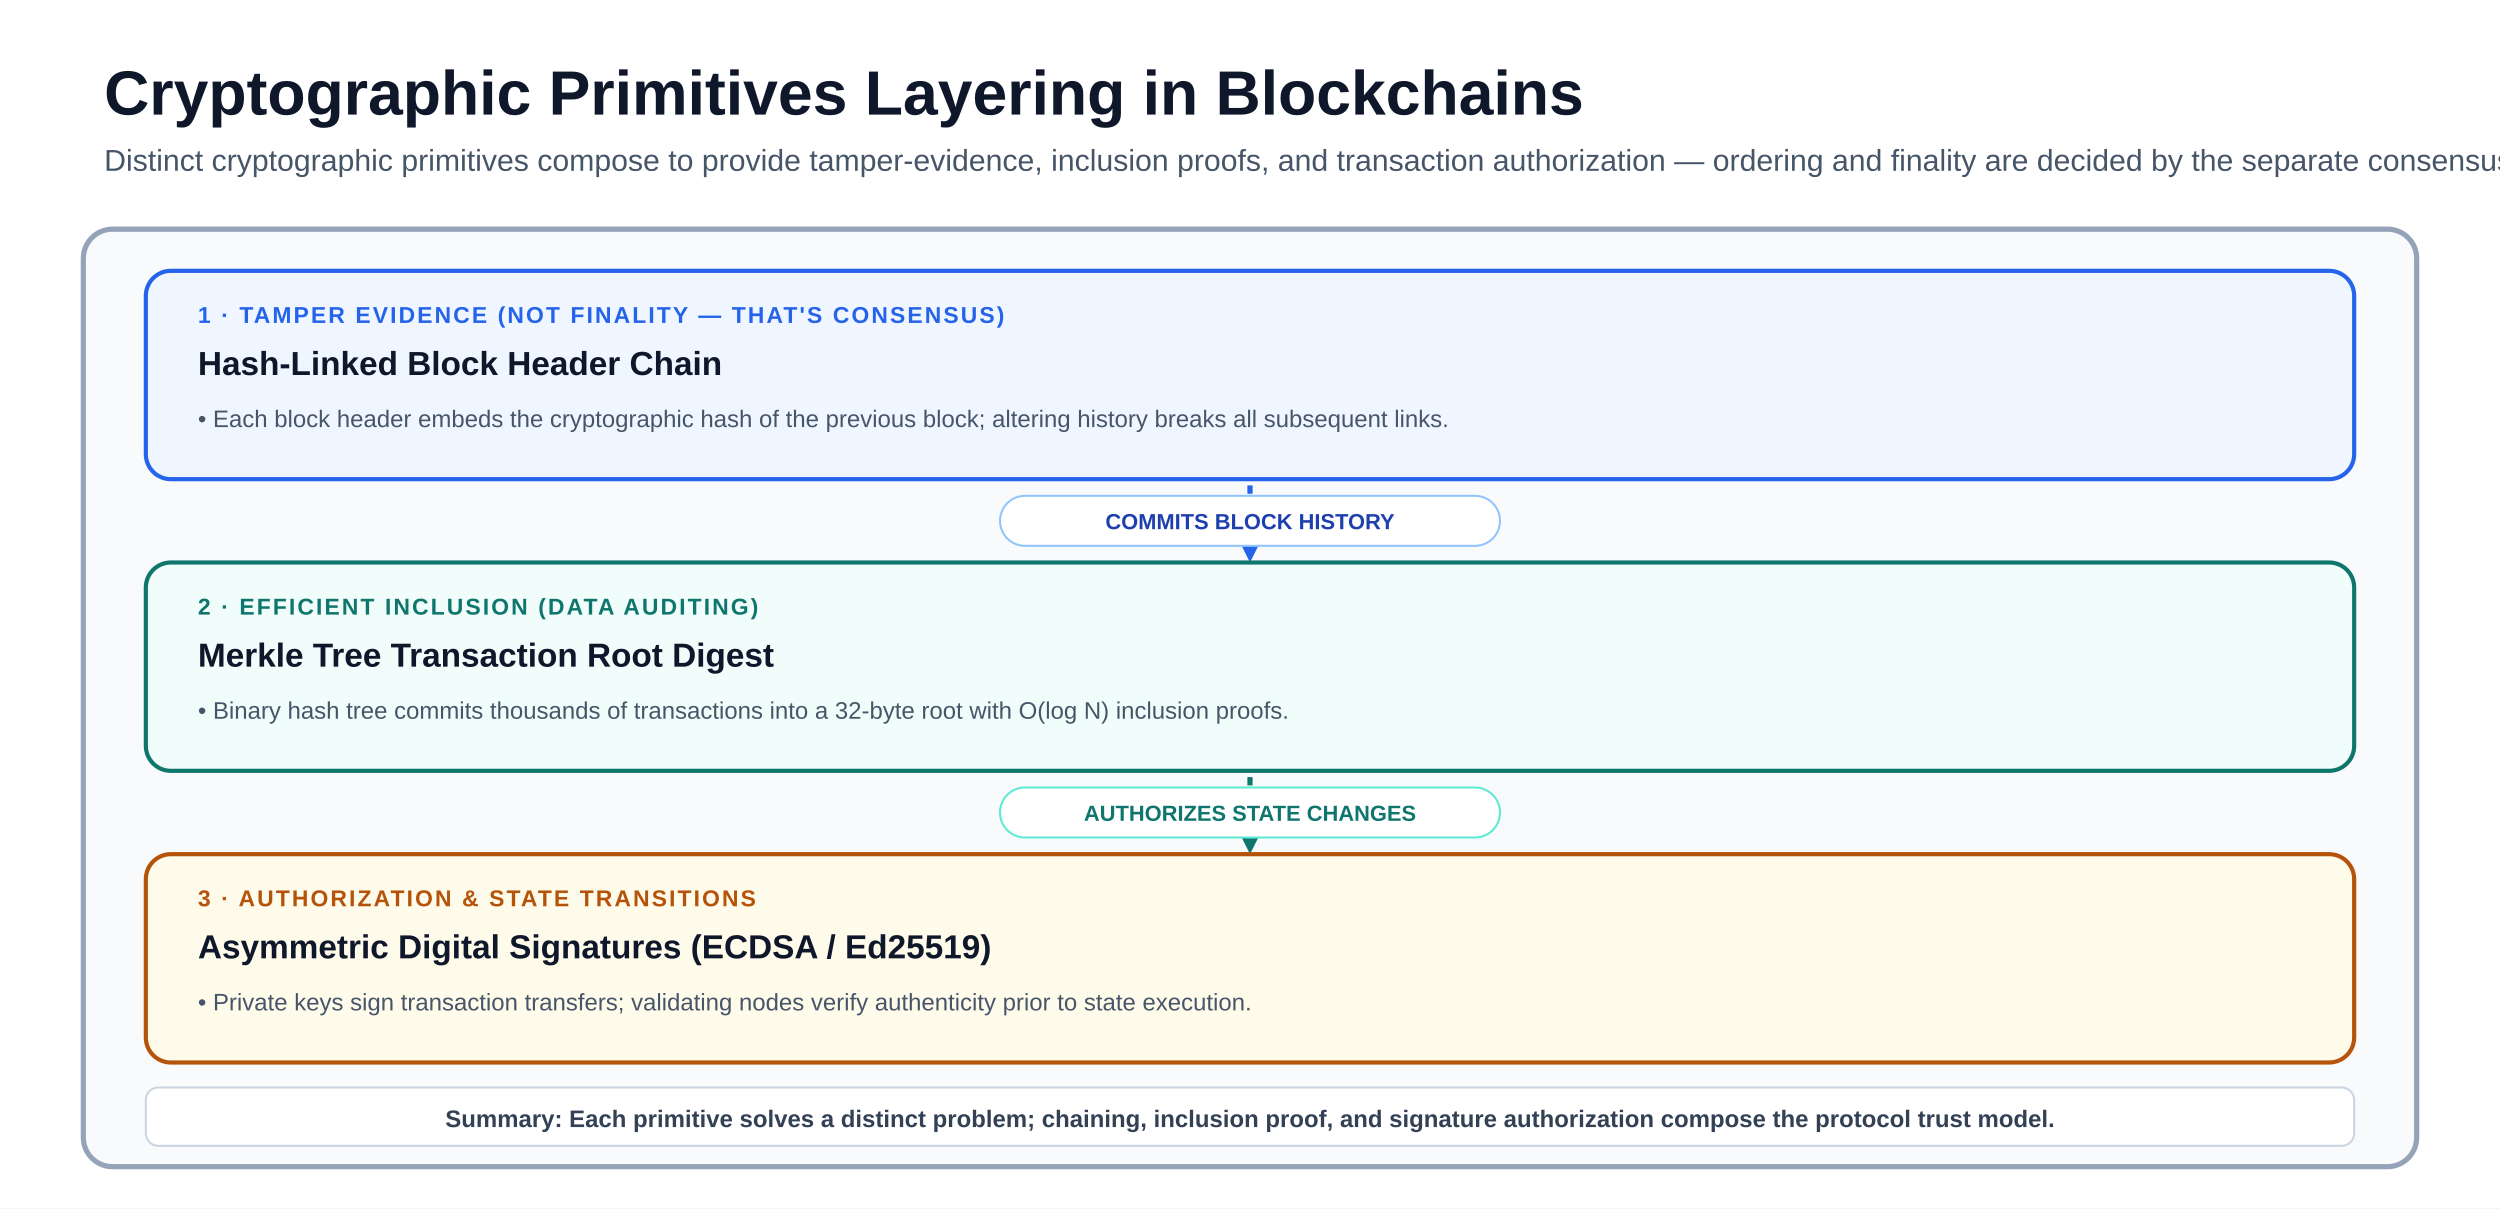
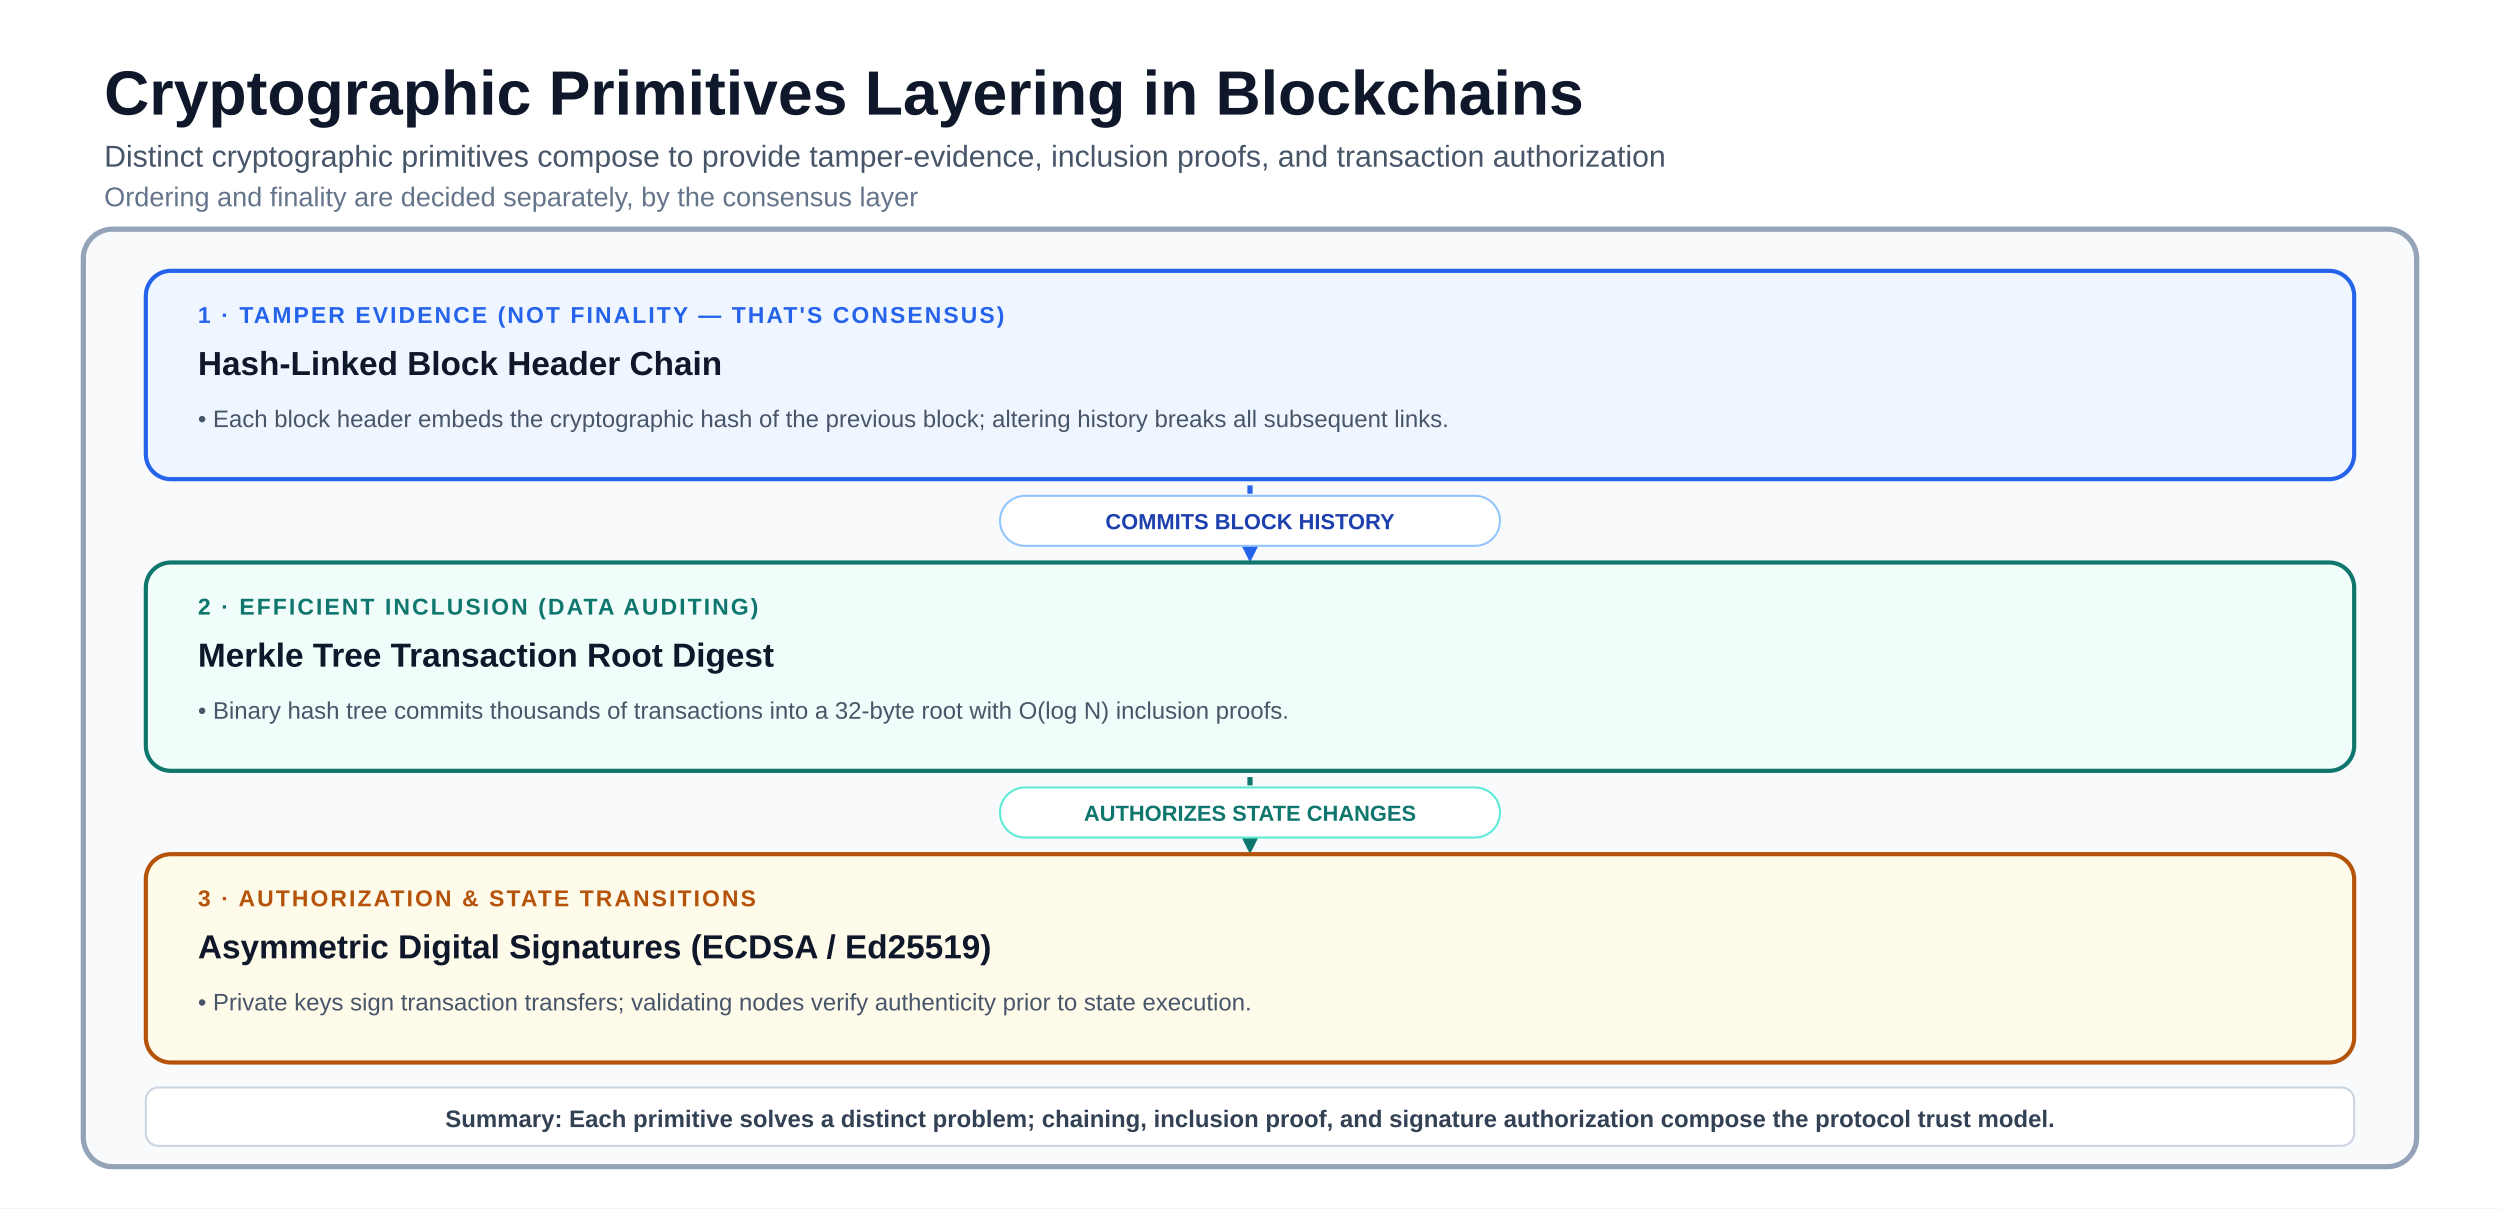
<svg xmlns="http://www.w3.org/2000/svg" viewBox="0 0 1200 580" font-family="-apple-system, BlinkMacSystemFont, 'Segoe UI', Arial, sans-serif">
  <rect width="1200" height="580" fill="#ffffff" />
  <defs>
    <marker id="arrow-blue" viewBox="0 0 10 10" refX="8.5" refY="5" markerWidth="8" markerHeight="8" orient="auto">
      <path d="M0 0 L10 5 L0 10Z" fill="#2563eb" />
    </marker>
    <marker id="arrow-teal" viewBox="0 0 10 10" refX="8.5" refY="5" markerWidth="8" markerHeight="8" orient="auto">
      <path d="M0 0 L10 5 L0 10Z" fill="#0f766e" />
    </marker>
  </defs>
  <text x="50" y="55" font-size="30" font-weight="850" fill="#0f172a">Cryptographic Primitives Layering in Blockchains</text>
-   <text x="50" y="82" font-size="14.5" fill="#475569">Distinct cryptographic primitives compose to provide tamper-evidence, inclusion proofs, and transaction authorization — ordering and finality are decided by the separate consensus layer</text>
+   <text x="50" y="80" font-size="14.5" fill="#475569">Distinct cryptographic primitives compose to provide tamper-evidence, inclusion proofs, and transaction authorization</text>
+   <text x="50" y="99" font-size="13" fill="#64748b">Ordering and finality are decided separately, by the consensus layer</text>
  <rect x="40" y="110" width="1120" height="450" rx="14" fill="#f8fafc" stroke="#94a3b8" stroke-width="2.5" />
  <rect x="70" y="130" width="1060" height="100" rx="12" fill="#eff6ff" stroke="#2563eb" stroke-width="2" />
  <text x="95" y="155" font-size="11" font-weight="900" letter-spacing="1" fill="#2563eb">1 · TAMPER EVIDENCE (NOT FINALITY — THAT'S CONSENSUS)</text>
  <text x="95" y="180" font-size="16" font-weight="800" fill="#0f172a">Hash-Linked Block Header Chain</text>
  <text x="95" y="205" font-size="11.5" fill="#475569">• Each block header embeds the cryptographic hash of the previous block; altering history breaks all subsequent links.</text>
  <path d="M 600 233 L 600 267" fill="none" stroke="#2563eb" stroke-width="2.5" stroke-dasharray="4,3" marker-end="url(#arrow-blue)" />
  <rect x="480" y="238" width="240" height="24" rx="12" fill="#ffffff" stroke="#93c5fd" stroke-width="1" />
  <text x="600" y="254" font-size="10.5" font-weight="800" fill="#1e40af" text-anchor="middle">COMMITS BLOCK HISTORY</text>
  <rect x="70" y="270" width="1060" height="100" rx="12" fill="#f0fdfa" stroke="#0f766e" stroke-width="2" />
  <text x="95" y="295" font-size="11" font-weight="900" letter-spacing="1" fill="#0f766e">2 · EFFICIENT INCLUSION (DATA AUDITING)</text>
  <text x="95" y="320" font-size="16" font-weight="800" fill="#0f172a">Merkle Tree Transaction Root Digest</text>
  <text x="95" y="345" font-size="11.5" fill="#475569">• Binary hash tree commits thousands of transactions into a 32-byte root with O(log N) inclusion proofs.</text>
  <path d="M 600 373 L 600 407" fill="none" stroke="#0f766e" stroke-width="2.5" stroke-dasharray="4,3" marker-end="url(#arrow-teal)" />
  <rect x="480" y="378" width="240" height="24" rx="12" fill="#ffffff" stroke="#5eead4" stroke-width="1" />
  <text x="600" y="394" font-size="10.5" font-weight="800" fill="#0f766e" text-anchor="middle">AUTHORIZES STATE CHANGES</text>
  <rect x="70" y="410" width="1060" height="100" rx="12" fill="#fffbeb" stroke="#b45309" stroke-width="2" />
  <text x="95" y="435" font-size="11" font-weight="900" letter-spacing="1" fill="#b45309">3 · AUTHORIZATION &amp; STATE TRANSITIONS</text>
  <text x="95" y="460" font-size="16" font-weight="800" fill="#0f172a">Asymmetric Digital Signatures (ECDSA / Ed25519)</text>
  <text x="95" y="485" font-size="11.5" fill="#475569">• Private keys sign transaction transfers; validating nodes verify authenticity prior to state execution.</text>
  <rect x="70" y="522" width="1060" height="28" rx="6" fill="#ffffff" stroke="#cbd5e1" stroke-width="1" />
  <text x="600" y="541" font-size="11.5" font-weight="700" fill="#334155" text-anchor="middle">Summary: Each primitive solves a distinct problem; chaining, inclusion proof, and signature authorization compose the protocol trust model.</text>
</svg>
